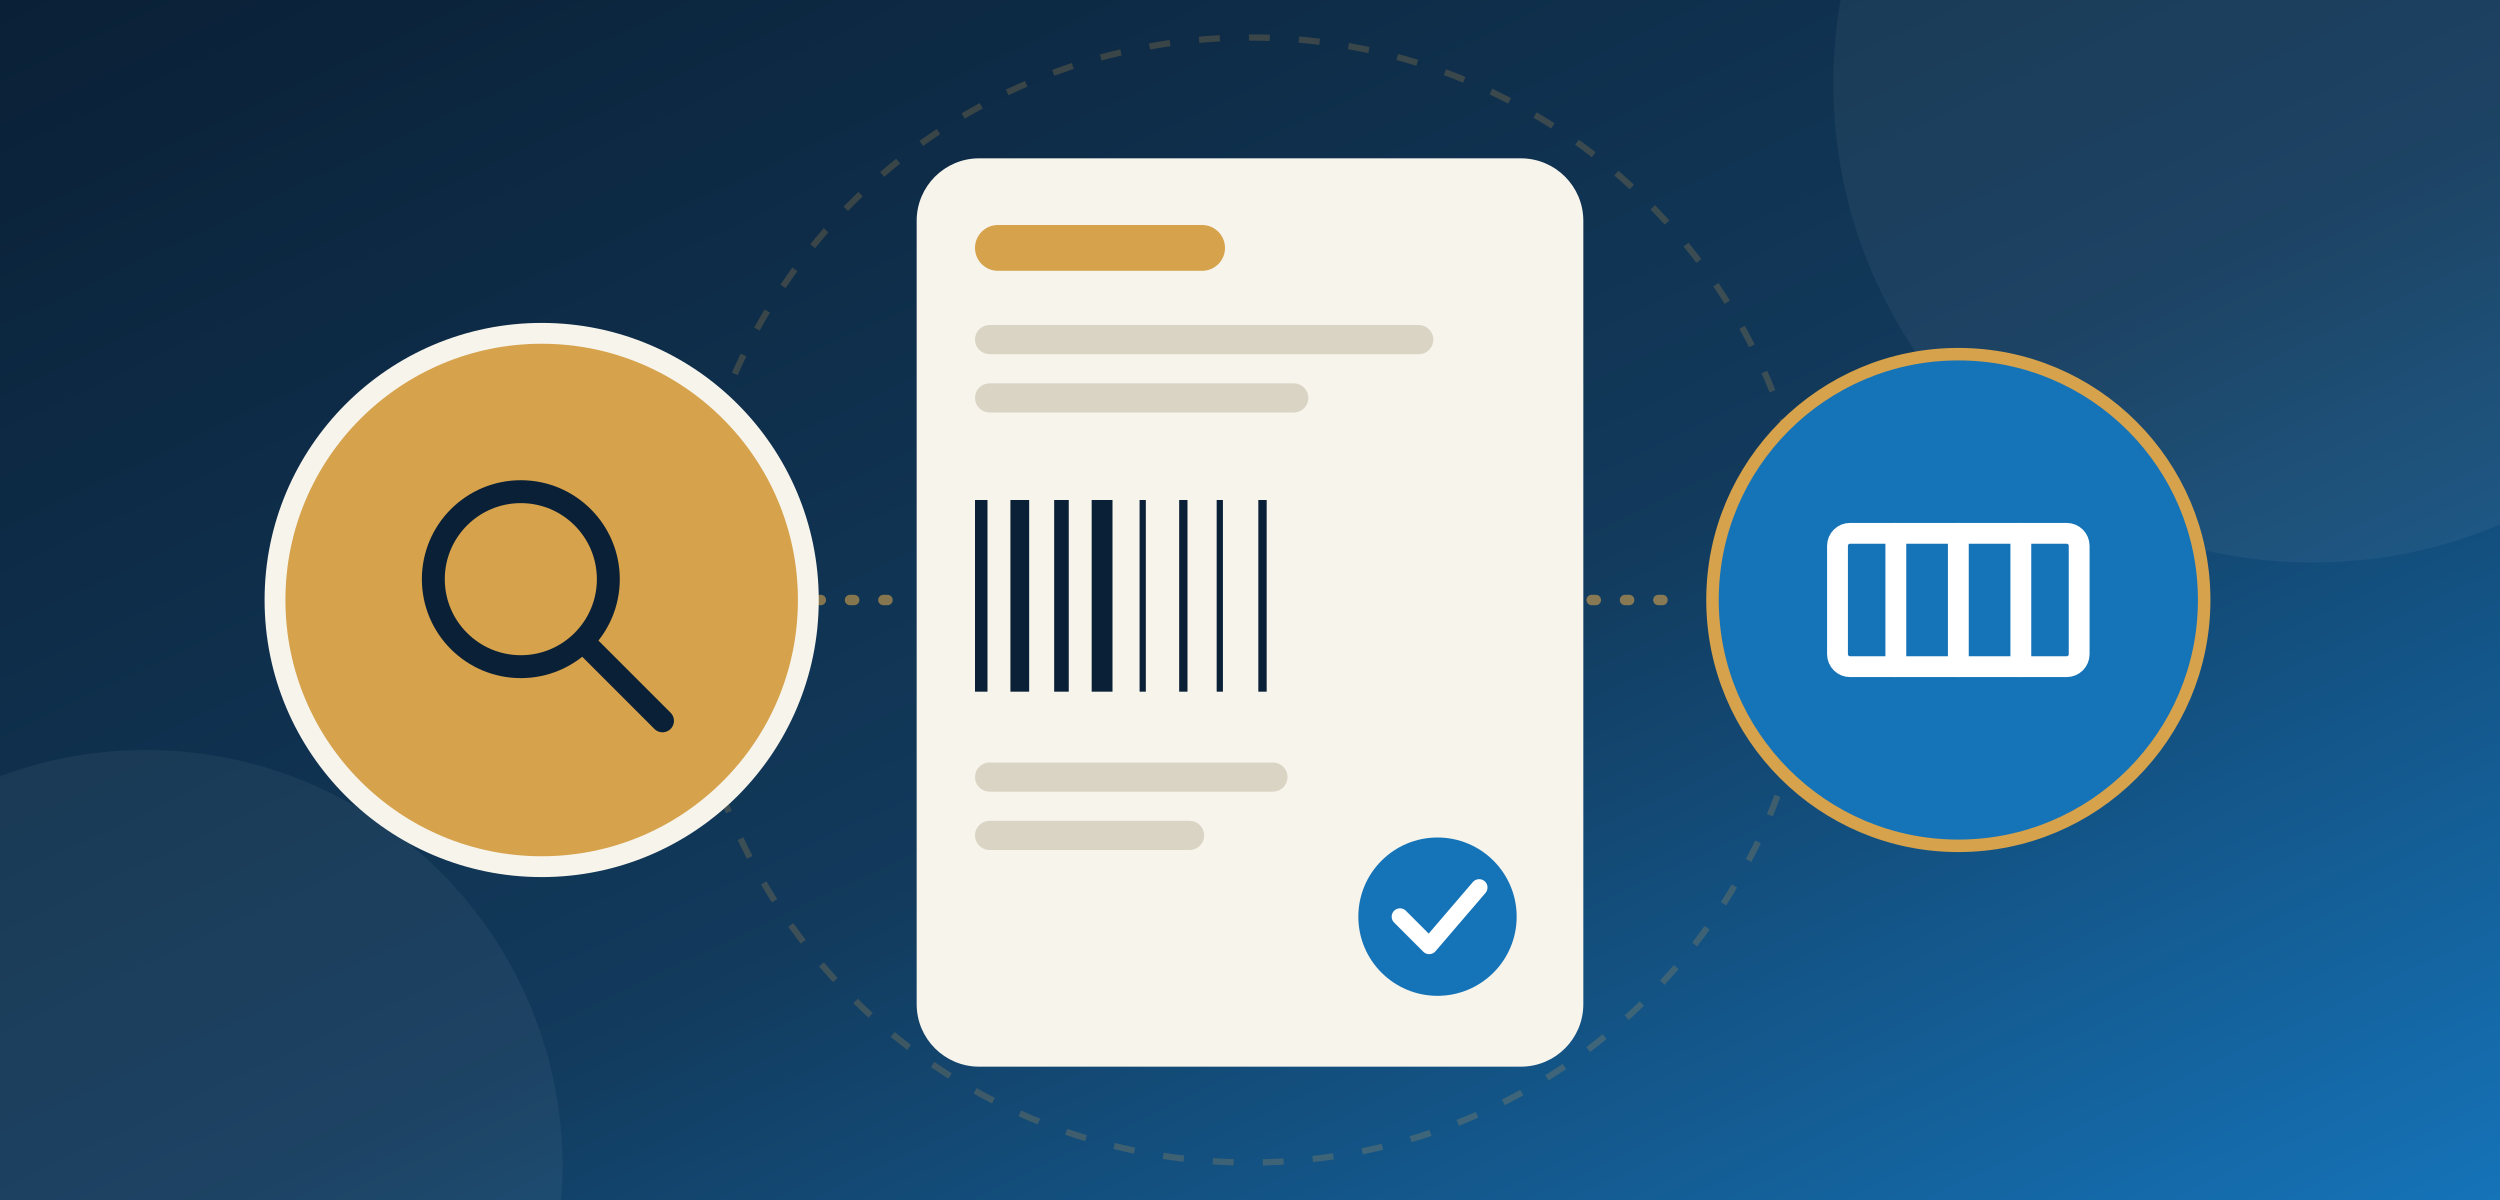
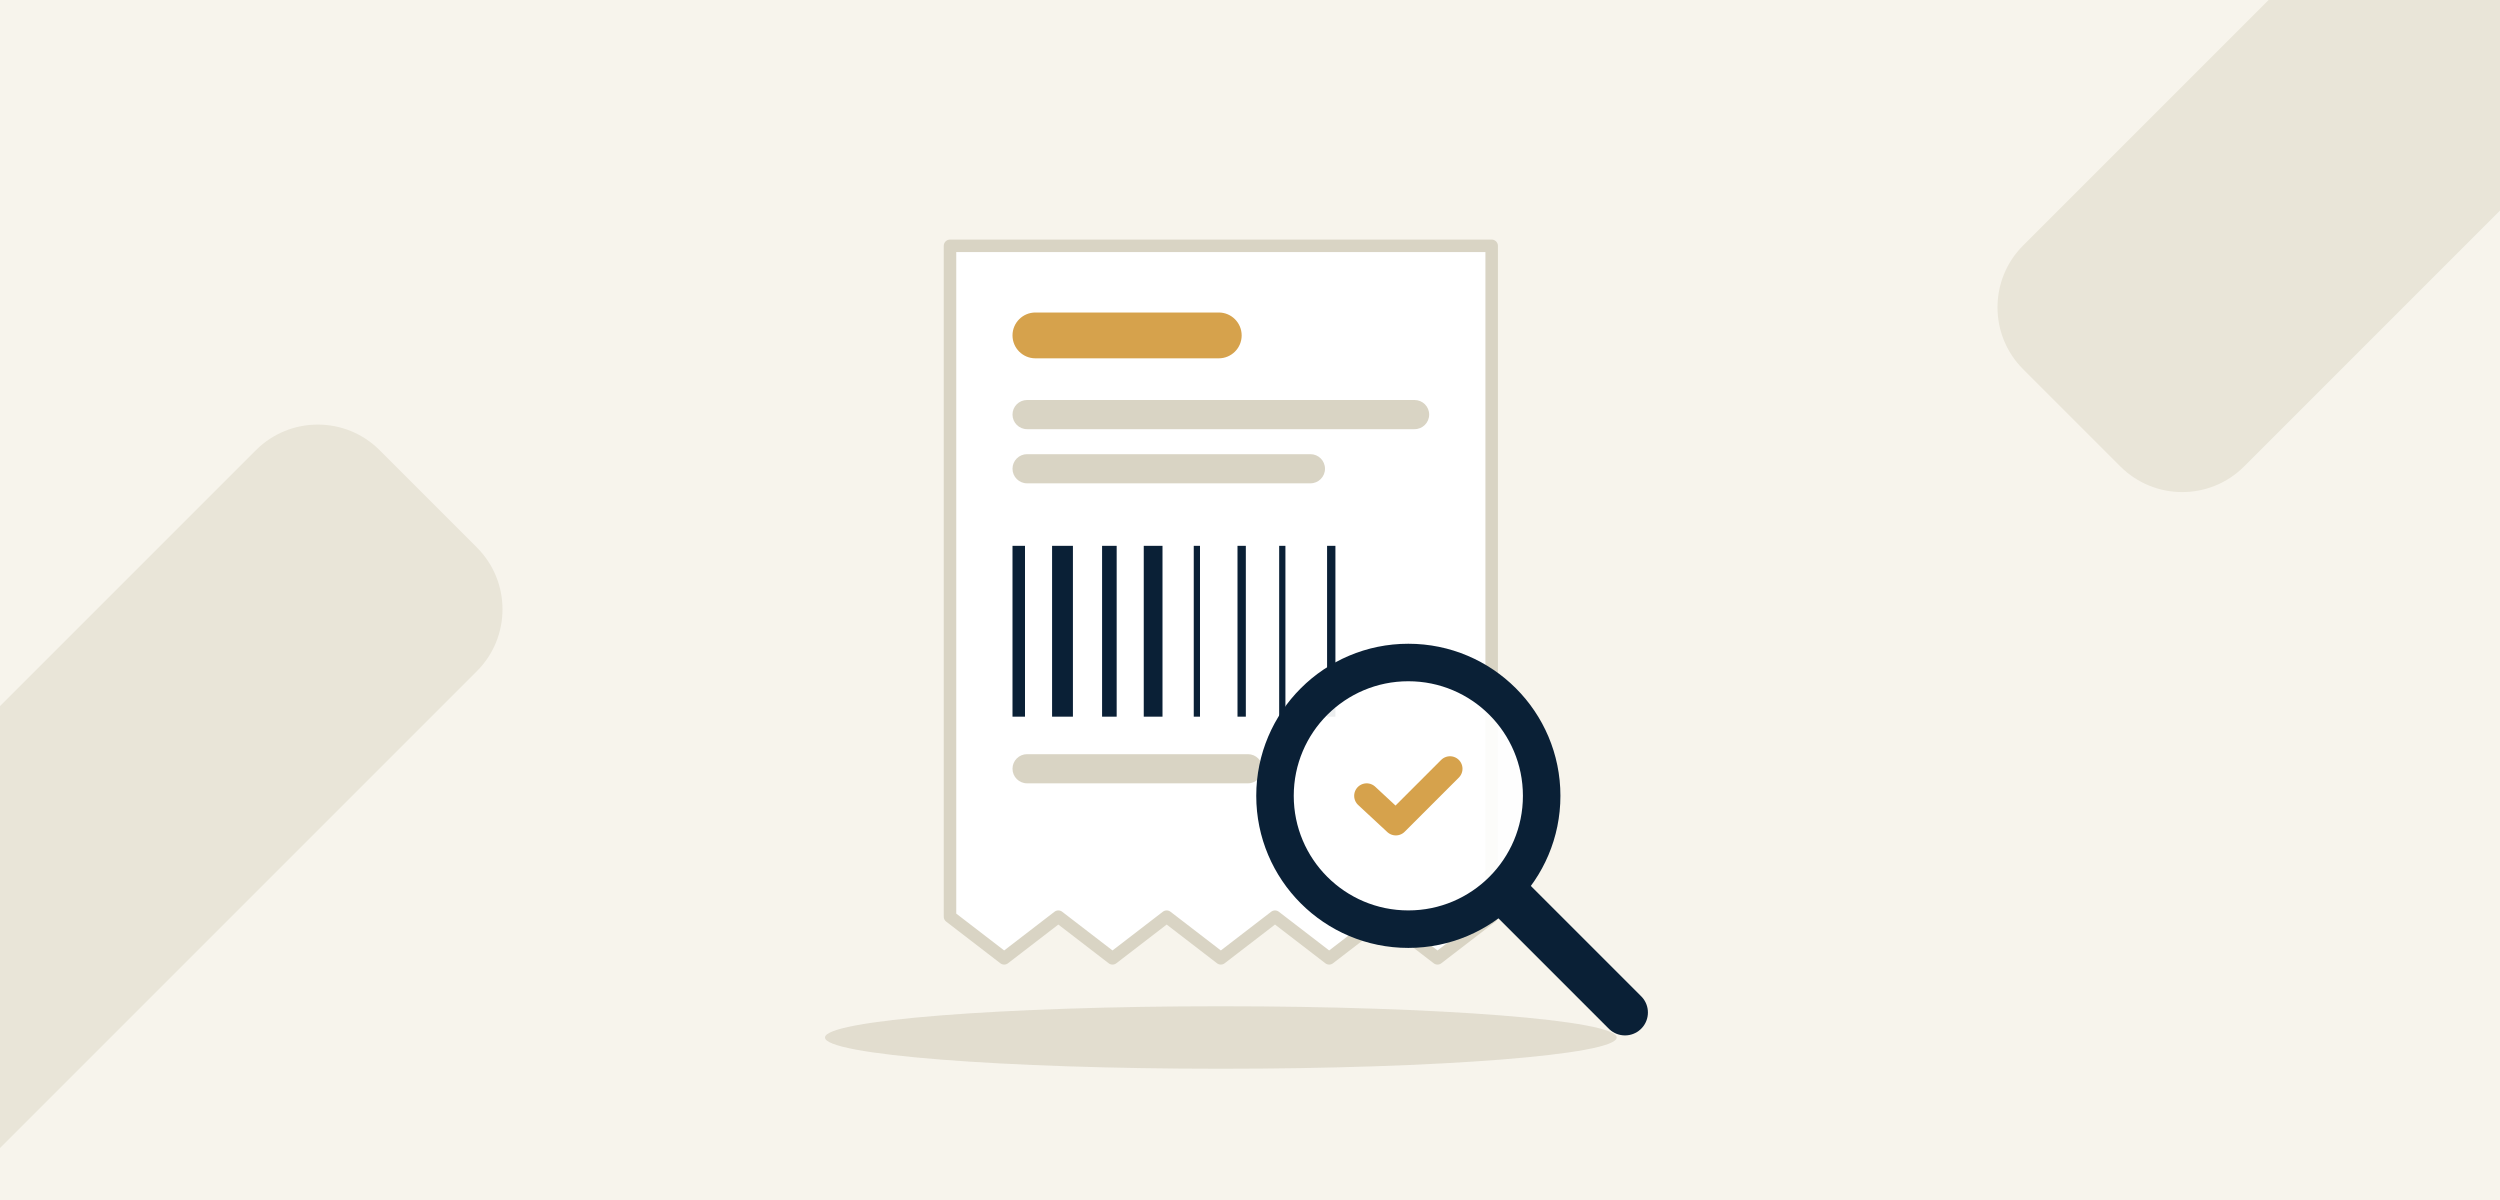
- <svg xmlns="http://www.w3.org/2000/svg" width="1200" height="576" viewBox="0 0 1200 576">
-   <defs>
-     <linearGradient id="bg" x1="0" y1="0" x2="1" y2="1">
-       <stop offset="0" stop-color="#0A2036" />
-       <stop offset="0.55" stop-color="#123A5C" />
-       <stop offset="1" stop-color="#1573B8" />
-     </linearGradient>
-   </defs>
-   <rect width="1200" height="576" fill="url(#bg)" />
-   <circle cx="1110" cy="40" r="230" fill="#FFFFFF" fill-opacity="0.05" />
-   <circle cx="70" cy="560" r="200" fill="#FFFFFF" fill-opacity="0.05" />
-   <circle cx="600" cy="288" r="270" fill="none" stroke="#D6A24C" stroke-opacity="0.22" stroke-width="3" stroke-dasharray="10 14" />
-   <g stroke="#D6A24C" stroke-opacity="0.6" stroke-width="5" stroke-linecap="round" stroke-dasharray="2 14">
-     <line x1="392" y1="288" x2="436" y2="288" />
-     <line x1="764" y1="288" x2="808" y2="288" />
+ <svg xmlns="http://www.w3.org/2000/svg" width="1200" height="576" viewBox="0 0 1200 576" role="img">
+   <rect width="1200" height="576" fill="#F7F4EC" />
+   <g fill="#E9E5D8">
+     <rect x="-170" y="320" width="440" height="150" rx="42" transform="rotate(-45 50 395)" />
+     <rect x="930" y="-30" width="440" height="150" rx="42" transform="rotate(-45 1150 45)" />
  </g>
-   <rect x="440" y="76" width="320" height="436" rx="30" fill="#F7F4EC" />
-   <rect x="468" y="108" width="120" height="22" rx="11" fill="#D6A24C" />
-   <rect x="468" y="156" width="220" height="14" rx="7" fill="#D9D4C4" />
-   <rect x="468" y="184" width="160" height="14" rx="7" fill="#D9D4C4" />
-   <rect x="468" y="240" width="6" height="92" rx="0" fill="#0A2036" />
-   <rect x="485" y="240" width="9" height="92" rx="0" fill="#0A2036" />
-   <rect x="506" y="240" width="7" height="92" rx="0" fill="#0A2036" />
-   <rect x="524" y="240" width="10" height="92" rx="0" fill="#0A2036" />
-   <rect x="547" y="240" width="3" height="92" rx="0" fill="#0A2036" />
-   <rect x="566" y="240" width="4" height="92" rx="0" fill="#0A2036" />
-   <rect x="584" y="240" width="3" height="92" rx="0" fill="#0A2036" />
-   <rect x="604" y="240" width="4" height="92" rx="0" fill="#0A2036" />
-   <rect x="468" y="366" width="150" height="14" rx="7" fill="#D9D4C4" />
-   <rect x="468" y="394" width="110" height="14" rx="7" fill="#D9D4C4" />
-   <circle cx="690" cy="440" r="38" fill="#1573B8" />
-   <polyline points="672,440 686,454 710,426" fill="none" stroke="#FFFFFF" stroke-width="8" stroke-linecap="round" stroke-linejoin="round" />
-   <circle cx="260" cy="288" r="128" fill="#D6A24C" stroke="#F7F4EC" stroke-width="10" />
-   <g transform="translate(260 288)" fill="none" stroke="#0A2036" stroke-width="11" stroke-linecap="round" stroke-linejoin="round">
-     <circle cx="-10" cy="-10" r="42" />
-     <line x1="22" y1="22" x2="58" y2="58" />
-   </g>
-   <circle cx="940" cy="288" r="118" fill="#1573B8" stroke="#D6A24C" stroke-width="6" />
-   <g transform="translate(940 288)" fill="none" stroke="#FFFFFF" stroke-width="10" stroke-linecap="round" stroke-linejoin="round">
-     <rect x="-58" y="-32" width="116" height="64" rx="6" />
-     <line x1="-30" y1="-32" x2="-30" y2="32" />
-     <line x1="0" y1="-32" x2="0" y2="32" />
-     <line x1="30" y1="-32" x2="30" y2="32" />
+   <g transform="translate(-14 -22)">
+     <ellipse cx="600" cy="520" rx="190" ry="15" fill="#D9D4C4" fill-opacity="0.7" />
+     <path d="M470 140 H730 V462 L704 482 L678 462 L652 482 L626 462 L600 482 L574 462 L548 482 L522 462 L496 482 L470 462 Z" fill="#FFFFFF" stroke="#D9D4C4" stroke-width="6" stroke-linejoin="round" />
+     <rect x="500" y="172" width="110" height="22" rx="11" fill="#D6A24C" />
+     <rect x="500" y="214" width="200" height="14" rx="7" fill="#D9D4C4" />
+     <rect x="500" y="240" width="150" height="14" rx="7" fill="#D9D4C4" />
+     <rect x="500" y="284" width="6" height="82" fill="#0A2036" />
+     <rect x="519" y="284" width="10" height="82" fill="#0A2036" />
+     <rect x="543" y="284" width="7" height="82" fill="#0A2036" />
+     <rect x="563" y="284" width="9" height="82" fill="#0A2036" />
+     <rect x="587" y="284" width="3" height="82" fill="#0A2036" />
+     <rect x="608" y="284" width="4" height="82" fill="#0A2036" />
+     <rect x="628" y="284" width="3" height="82" fill="#0A2036" />
+     <rect x="651" y="284" width="4" height="82" fill="#0A2036" />
+     <rect x="500" y="384" width="120" height="14" rx="7" fill="#D9D4C4" />
+     <line x1="738" y1="452" x2="794" y2="508" stroke="#0A2036" stroke-width="22" stroke-linecap="round" />
+     <circle cx="690" cy="404" r="64" fill="#FFFFFF" fill-opacity="0.92" stroke="#0A2036" stroke-width="18" />
+     <polyline points="670,404 684,417 710,391" fill="none" stroke="#D6A24C" stroke-width="12" stroke-linecap="round" stroke-linejoin="round" />
  </g>
</svg>
